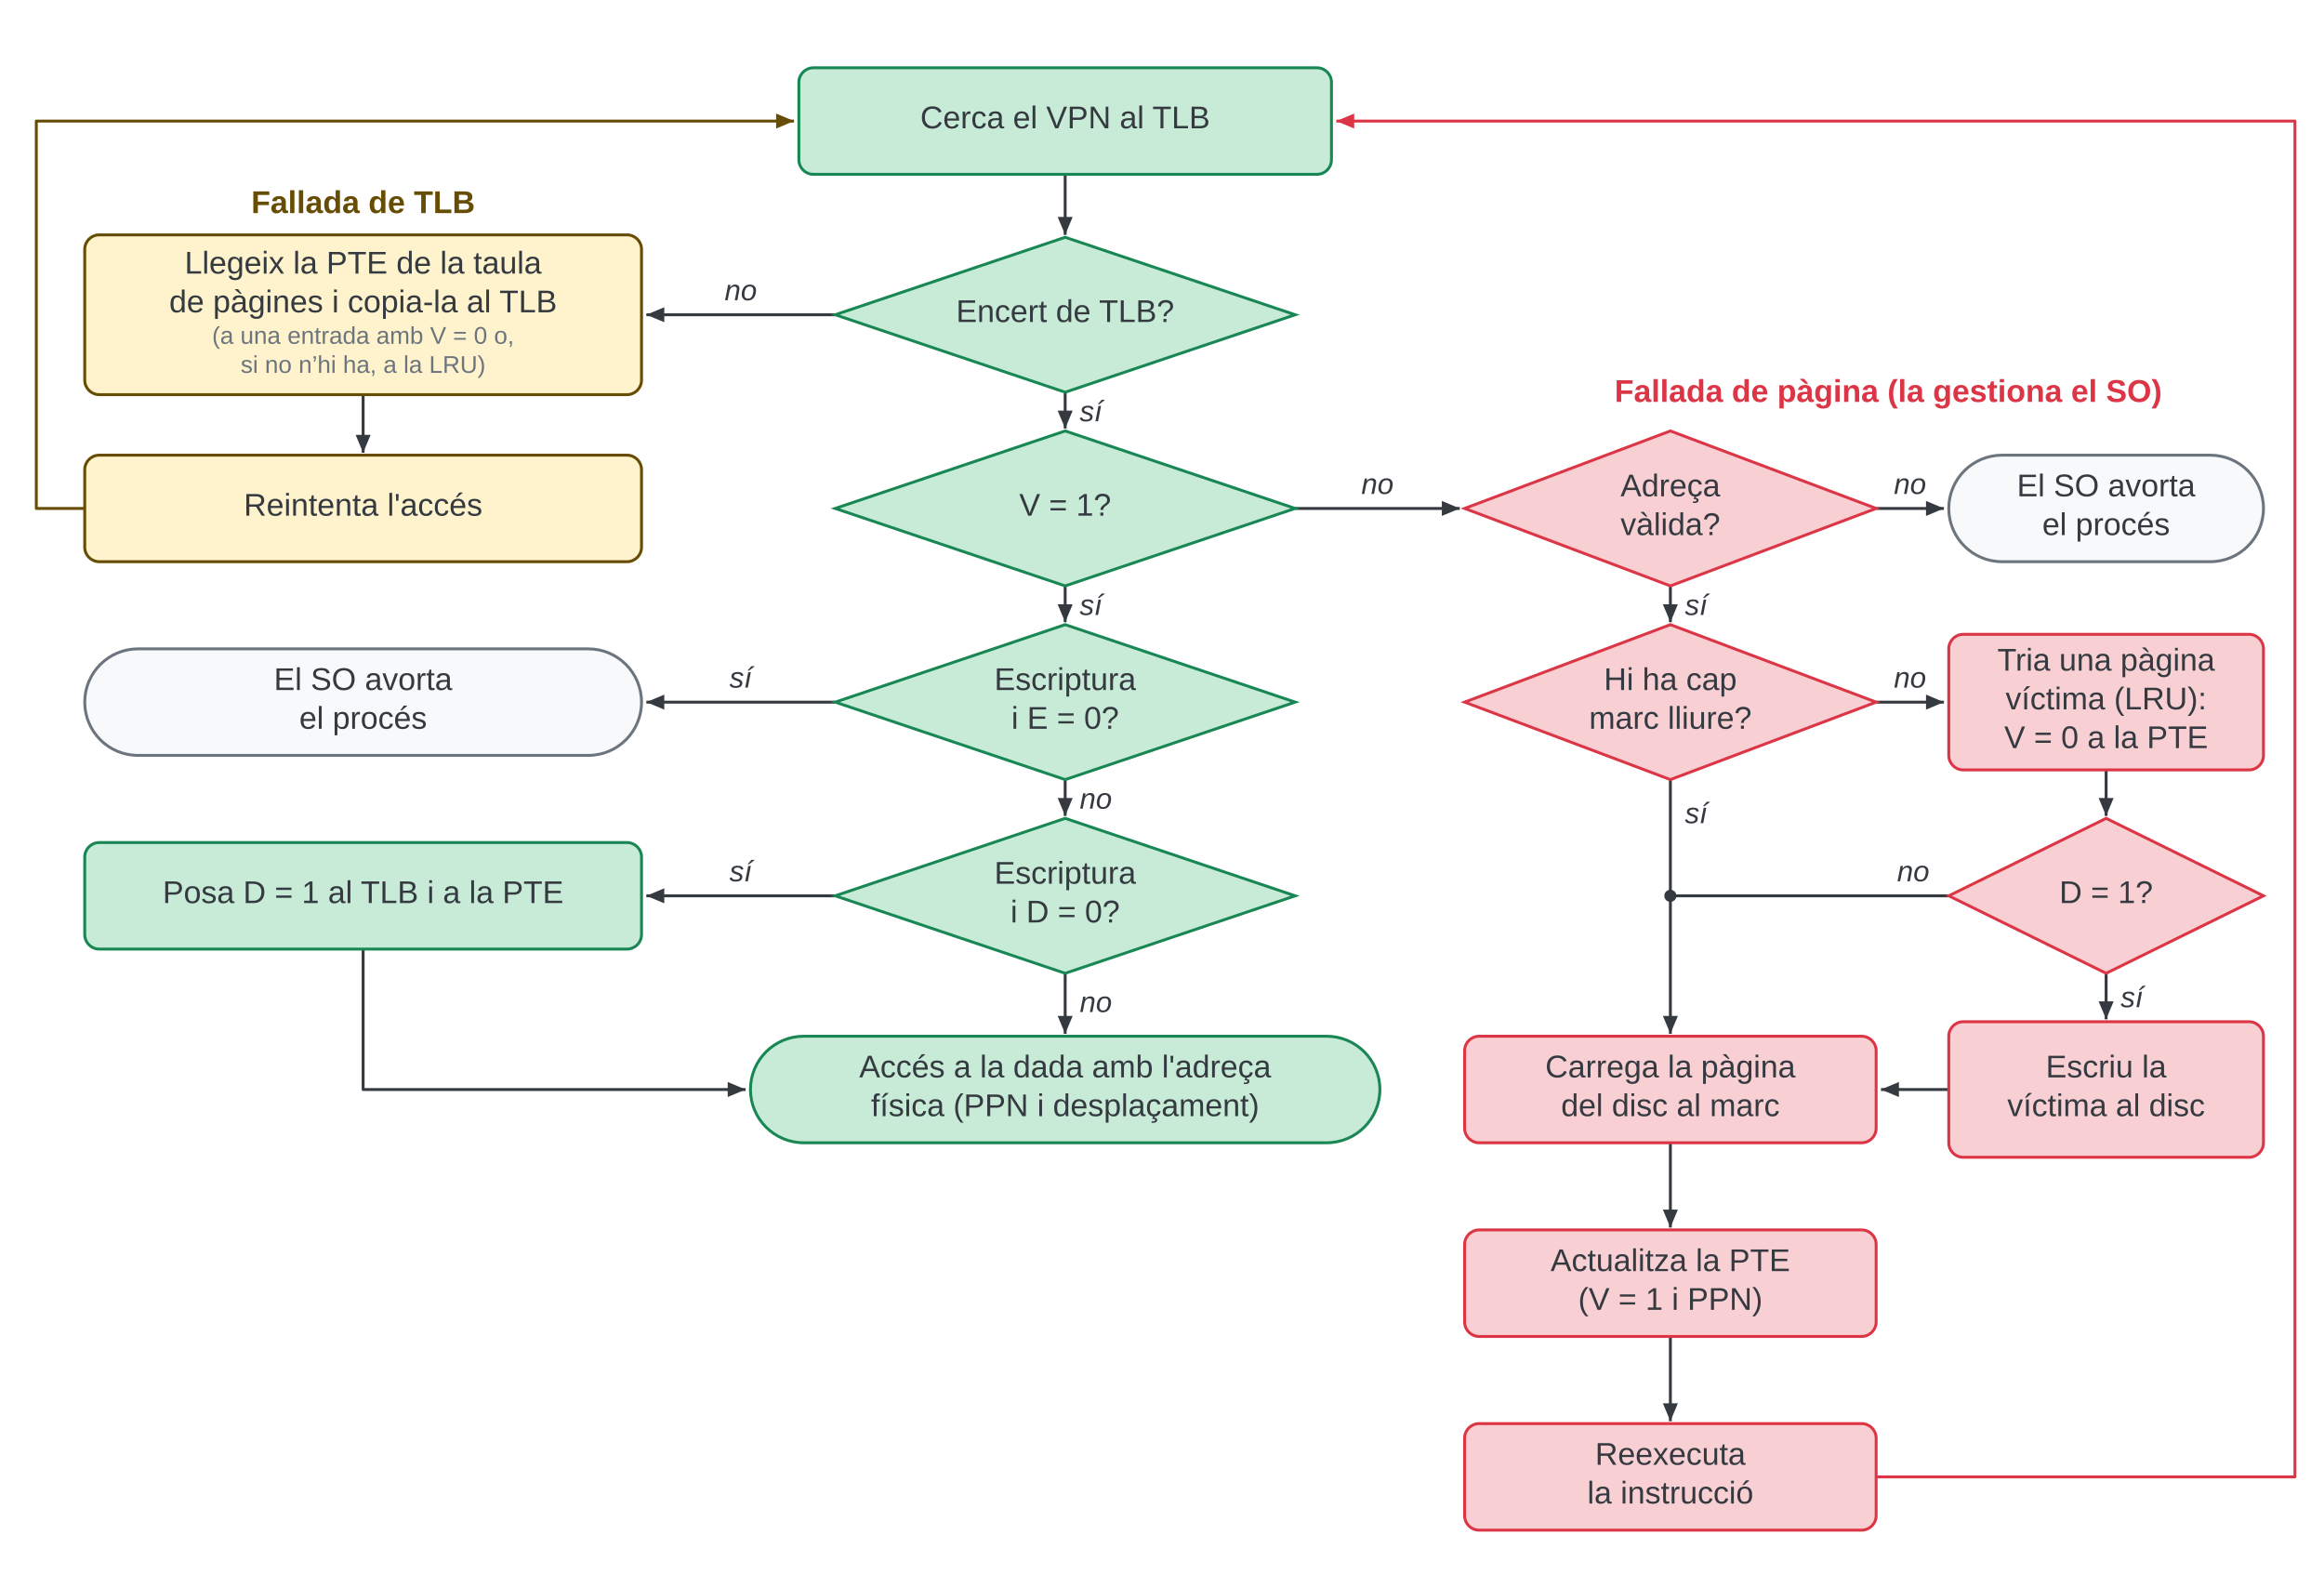
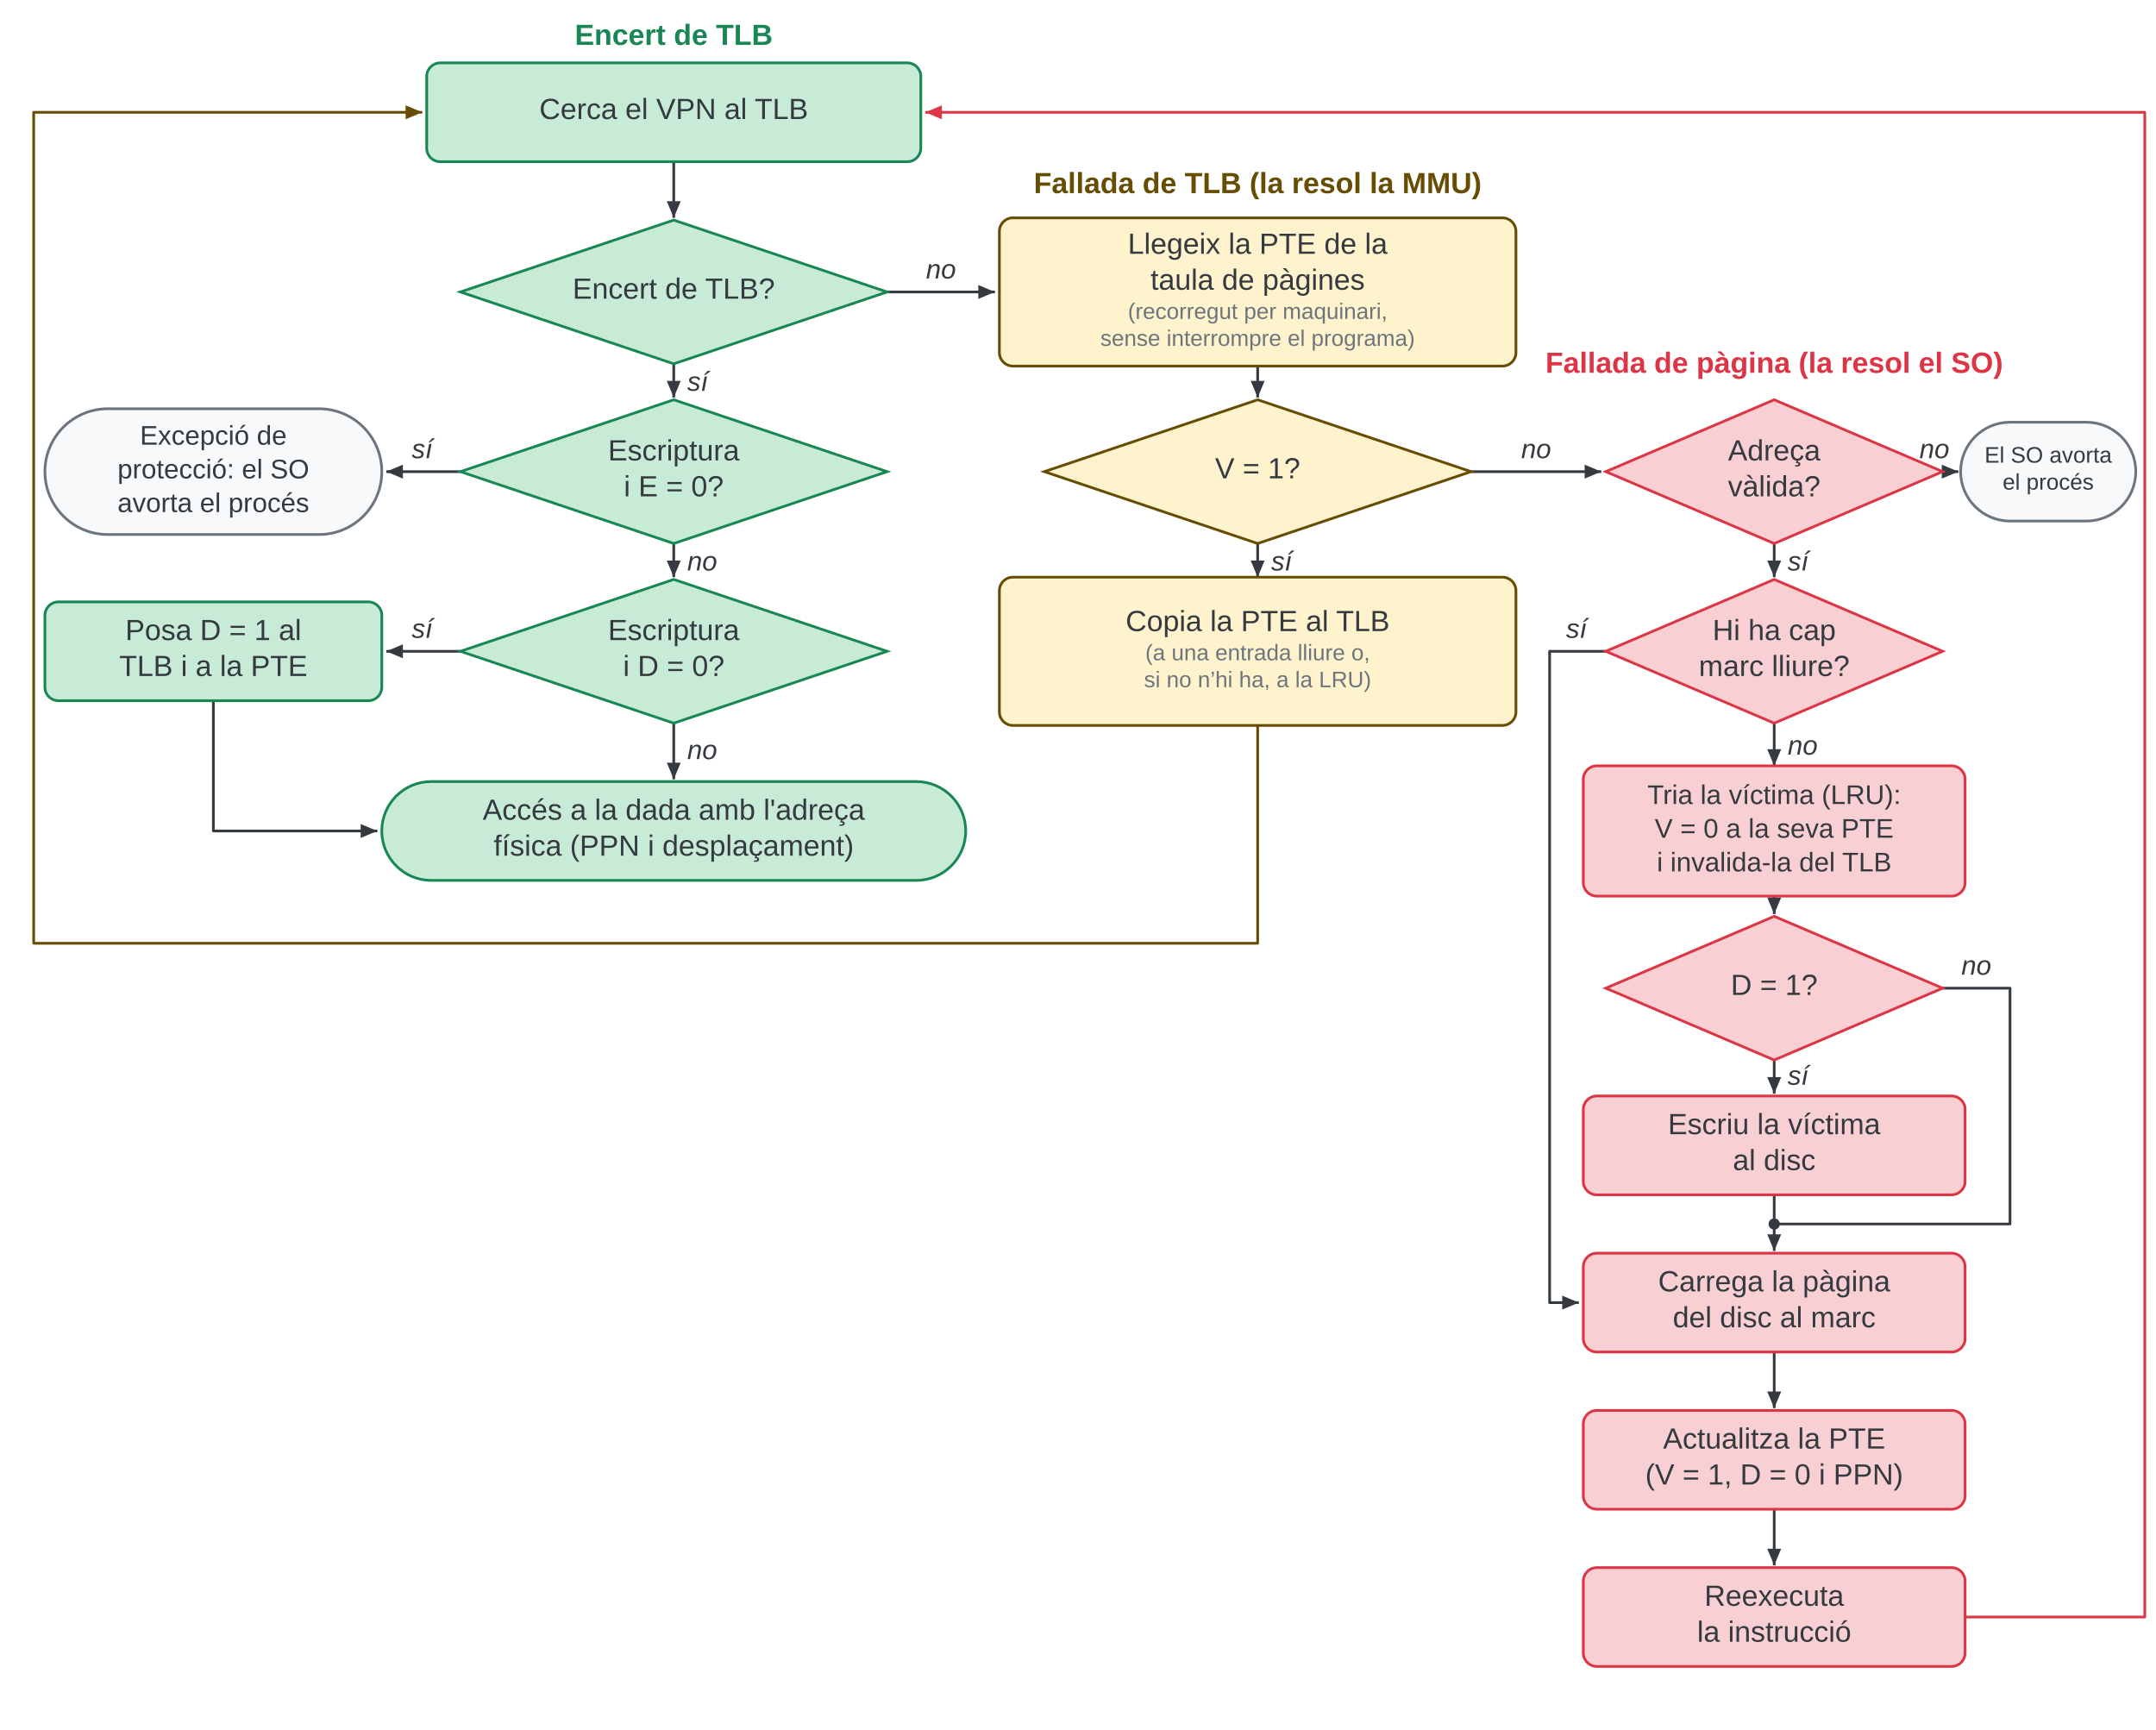
- <svg xmlns="http://www.w3.org/2000/svg" width="100%" viewBox="0 0 960 650" role="img">
-   <polyline points="440,72 440,97" fill="none" stroke="#343a40" stroke-width="1.2" stroke-linejoin="round" />
-   <polygon points="440,97 436.9,89.6 443.1,89.6" fill="#343a40" />
-   <polyline points="440,162 440,177" fill="none" stroke="#343a40" stroke-width="1.2" stroke-linejoin="round" />
-   <polygon points="440,177 436.9,169.6 443.1,169.6" fill="#343a40" />
-   <polyline points="345,130 267,130" fill="none" stroke="#343a40" stroke-width="1.2" stroke-linejoin="round" />
-   <polygon points="267,130 274.4,126.9 274.4,133.1" fill="#343a40" />
-   <polyline points="150,163 150,187" fill="none" stroke="#343a40" stroke-width="1.2" stroke-linejoin="round" />
-   <polygon points="150,187 146.9,179.6 153.1,179.6" fill="#343a40" />
-   <polyline points="35,210 15,210 15,50 328,50" fill="none" stroke="#664d03" stroke-width="1.2" stroke-linejoin="round" />
-   <polygon points="328,50 320.6,53.1 320.6,46.9" fill="#664d03" />
-   <polyline points="440,242 440,257" fill="none" stroke="#343a40" stroke-width="1.2" stroke-linejoin="round" />
-   <polygon points="440,257 436.9,249.6 443.1,249.6" fill="#343a40" />
-   <polyline points="535,210 603,210" fill="none" stroke="#343a40" stroke-width="1.2" stroke-linejoin="round" />
-   <polygon points="603,210 595.6,213.1 595.6,206.9" fill="#343a40" />
-   <polyline points="345,290 267,290" fill="none" stroke="#343a40" stroke-width="1.2" stroke-linejoin="round" />
-   <polygon points="267,290 274.4,286.9 274.4,293.1" fill="#343a40" />
-   <polyline points="440,322 440,337" fill="none" stroke="#343a40" stroke-width="1.2" stroke-linejoin="round" />
-   <polygon points="440,337 436.9,329.6 443.1,329.6" fill="#343a40" />
-   <polyline points="345,370 267,370" fill="none" stroke="#343a40" stroke-width="1.2" stroke-linejoin="round" />
-   <polygon points="267,370 274.4,366.9 274.4,373.1" fill="#343a40" />
-   <polyline points="440,402 440,427" fill="none" stroke="#343a40" stroke-width="1.2" stroke-linejoin="round" />
-   <polygon points="440,427 436.9,419.6 443.1,419.6" fill="#343a40" />
-   <polyline points="150,392 150,450 308,450" fill="none" stroke="#343a40" stroke-width="1.2" stroke-linejoin="round" />
-   <polygon points="308,450 300.6,453.1 300.6,446.9" fill="#343a40" />
-   <polyline points="775,210 803,210" fill="none" stroke="#343a40" stroke-width="1.2" stroke-linejoin="round" />
-   <polygon points="803,210 795.6,213.1 795.6,206.9" fill="#343a40" />
-   <polyline points="690,242 690,257" fill="none" stroke="#343a40" stroke-width="1.2" stroke-linejoin="round" />
-   <polygon points="690,257 686.9,249.6 693.1,249.6" fill="#343a40" />
-   <polyline points="775,290 803,290" fill="none" stroke="#343a40" stroke-width="1.2" stroke-linejoin="round" />
-   <polygon points="803,290 795.6,293.1 795.6,286.9" fill="#343a40" />
-   <polyline points="690,322 690,427" fill="none" stroke="#343a40" stroke-width="1.2" stroke-linejoin="round" />
-   <polygon points="690,427 686.9,419.6 693.1,419.6" fill="#343a40" />
-   <polyline points="870,318 870,337" fill="none" stroke="#343a40" stroke-width="1.2" stroke-linejoin="round" />
-   <polygon points="870,337 866.9,329.6 873.1,329.6" fill="#343a40" />
-   <polyline points="805,370 690,370" fill="none" stroke="#343a40" stroke-width="1.2" stroke-linejoin="round" />
-   <circle cx="690" cy="370" r="2.5" fill="#343a40" />
-   <polyline points="870,402 870,421" fill="none" stroke="#343a40" stroke-width="1.2" stroke-linejoin="round" />
-   <polygon points="870,421 866.9,413.6 873.1,413.6" fill="#343a40" />
-   <polyline points="805,450 777,450" fill="none" stroke="#343a40" stroke-width="1.2" stroke-linejoin="round" />
-   <polygon points="777,450 784.4,446.9 784.4,453.1" fill="#343a40" />
-   <polyline points="690,472 690,507" fill="none" stroke="#343a40" stroke-width="1.2" stroke-linejoin="round" />
-   <polygon points="690,507 686.9,499.6 693.1,499.6" fill="#343a40" />
-   <polyline points="690,552 690,587" fill="none" stroke="#343a40" stroke-width="1.2" stroke-linejoin="round" />
-   <polygon points="690,587 686.9,579.6 693.1,579.6" fill="#343a40" />
-   <polyline points="775,610 948,610 948,50 552,50" fill="none" stroke="#dc3545" stroke-width="1.2" stroke-linejoin="round" />
-   <polygon points="552,50 559.4,46.9 559.4,53.1" fill="#dc3545" />
-   <text x="446" y="174" font-family="'Liberation Sans', Arial, Helvetica, sans-serif" font-size="12" fill="#343a40" text-anchor="start" font-style="italic">sí</text>
-   <text x="306" y="124" font-family="'Liberation Sans', Arial, Helvetica, sans-serif" font-size="12" fill="#343a40" text-anchor="middle" font-style="italic">no</text>
-   <text x="446" y="254" font-family="'Liberation Sans', Arial, Helvetica, sans-serif" font-size="12" fill="#343a40" text-anchor="start" font-style="italic">sí</text>
-   <text x="569" y="204" font-family="'Liberation Sans', Arial, Helvetica, sans-serif" font-size="12" fill="#343a40" text-anchor="middle" font-style="italic">no</text>
-   <text x="306" y="284" font-family="'Liberation Sans', Arial, Helvetica, sans-serif" font-size="12" fill="#343a40" text-anchor="middle" font-style="italic">sí</text>
-   <text x="446" y="334" font-family="'Liberation Sans', Arial, Helvetica, sans-serif" font-size="12" fill="#343a40" text-anchor="start" font-style="italic">no</text>
-   <text x="306" y="364" font-family="'Liberation Sans', Arial, Helvetica, sans-serif" font-size="12" fill="#343a40" text-anchor="middle" font-style="italic">sí</text>
-   <text x="446" y="418" font-family="'Liberation Sans', Arial, Helvetica, sans-serif" font-size="12" fill="#343a40" text-anchor="start" font-style="italic">no</text>
-   <text x="789" y="204" font-family="'Liberation Sans', Arial, Helvetica, sans-serif" font-size="12" fill="#343a40" text-anchor="middle" font-style="italic">no</text>
-   <text x="696" y="254" font-family="'Liberation Sans', Arial, Helvetica, sans-serif" font-size="12" fill="#343a40" text-anchor="start" font-style="italic">sí</text>
-   <text x="789" y="284" font-family="'Liberation Sans', Arial, Helvetica, sans-serif" font-size="12" fill="#343a40" text-anchor="middle" font-style="italic">no</text>
-   <text x="696" y="340" font-family="'Liberation Sans', Arial, Helvetica, sans-serif" font-size="12" fill="#343a40" text-anchor="start" font-style="italic">sí</text>
-   <text x="797" y="364" font-family="'Liberation Sans', Arial, Helvetica, sans-serif" font-size="12" fill="#343a40" text-anchor="end" font-style="italic">no</text>
-   <text x="876" y="416" font-family="'Liberation Sans', Arial, Helvetica, sans-serif" font-size="12" fill="#343a40" text-anchor="start" font-style="italic">sí</text>
-   <rect x="330.0" y="28.0" width="220" height="44" rx="6" fill="#c8ebd8" stroke="#198754" stroke-width="1.2" />
-   <text x="440" y="53" font-family="'Liberation Sans', Arial, Helvetica, sans-serif" font-size="13" fill="#343a40" text-anchor="middle">Cerca el VPN al TLB</text>
-   <polygon points="440,98.0 535.0,130 440,162.0 345.0,130" fill="#c8ebd8" stroke="#198754" stroke-width="1.2" />
-   <text x="440" y="133" font-family="'Liberation Sans', Arial, Helvetica, sans-serif" font-size="13" fill="#343a40" text-anchor="middle">Encert de TLB?</text>
-   <polygon points="440,178.0 535.0,210 440,242.0 345.0,210" fill="#c8ebd8" stroke="#198754" stroke-width="1.2" />
-   <text x="440" y="213" font-family="'Liberation Sans', Arial, Helvetica, sans-serif" font-size="13" fill="#343a40" text-anchor="middle">V = 1?</text>
-   <polygon points="440,258.0 535.0,290 440,322.0 345.0,290" fill="#c8ebd8" stroke="#198754" stroke-width="1.2" />
-   <text x="440" y="285" font-family="'Liberation Sans', Arial, Helvetica, sans-serif" font-size="13" fill="#343a40" text-anchor="middle">Escriptura</text>
-   <text x="440" y="301" font-family="'Liberation Sans', Arial, Helvetica, sans-serif" font-size="13" fill="#343a40" text-anchor="middle">i E = 0?</text>
-   <polygon points="440,338.0 535.0,370 440,402.0 345.0,370" fill="#c8ebd8" stroke="#198754" stroke-width="1.2" />
-   <text x="440" y="365" font-family="'Liberation Sans', Arial, Helvetica, sans-serif" font-size="13" fill="#343a40" text-anchor="middle">Escriptura</text>
-   <text x="440" y="381" font-family="'Liberation Sans', Arial, Helvetica, sans-serif" font-size="13" fill="#343a40" text-anchor="middle">i D = 0?</text>
-   <rect x="310.0" y="428.0" width="260" height="44" rx="22.0" fill="#c8ebd8" stroke="#198754" stroke-width="1.2" />
-   <text x="440" y="445" font-family="'Liberation Sans', Arial, Helvetica, sans-serif" font-size="13" fill="#343a40" text-anchor="middle">Accés a la dada amb l'adreça</text>
-   <text x="440" y="461" font-family="'Liberation Sans', Arial, Helvetica, sans-serif" font-size="13" fill="#343a40" text-anchor="middle">física (PPN i desplaçament)</text>
-   <rect x="35.0" y="97.0" width="230" height="66" rx="6" fill="#fff3cd" stroke="#664d03" stroke-width="1.2" />
-   <text x="150" y="113" font-family="'Liberation Sans', Arial, Helvetica, sans-serif" font-size="13" fill="#343a40" text-anchor="middle">Llegeix la PTE de la taula</text>
-   <text x="150" y="129" font-family="'Liberation Sans', Arial, Helvetica, sans-serif" font-size="13" fill="#343a40" text-anchor="middle">de pàgines i copia-la al TLB</text>
-   <text x="150" y="142" font-family="'Liberation Sans', Arial, Helvetica, sans-serif" font-size="10" fill="#6c757d" text-anchor="middle">(a una entrada amb V = 0 o,</text>
-   <text x="150" y="154" font-family="'Liberation Sans', Arial, Helvetica, sans-serif" font-size="10" fill="#6c757d" text-anchor="middle">si no n’hi ha, a la LRU)</text>
-   <rect x="35.0" y="188.0" width="230" height="44" rx="6" fill="#fff3cd" stroke="#664d03" stroke-width="1.2" />
-   <text x="150" y="213" font-family="'Liberation Sans', Arial, Helvetica, sans-serif" font-size="13" fill="#343a40" text-anchor="middle">Reintenta l'accés</text>
-   <rect x="35.0" y="268.0" width="230" height="44" rx="22.0" fill="#f8f9fa" stroke="#6c757d" stroke-width="1.2" />
-   <text x="150" y="285" font-family="'Liberation Sans', Arial, Helvetica, sans-serif" font-size="13" fill="#343a40" text-anchor="middle">El SO avorta</text>
-   <text x="150" y="301" font-family="'Liberation Sans', Arial, Helvetica, sans-serif" font-size="13" fill="#343a40" text-anchor="middle">el procés</text>
-   <rect x="35.0" y="348.0" width="230" height="44" rx="6" fill="#c8ebd8" stroke="#198754" stroke-width="1.2" />
-   <text x="150" y="373" font-family="'Liberation Sans', Arial, Helvetica, sans-serif" font-size="13" fill="#343a40" text-anchor="middle">Posa D = 1 al TLB i a la PTE</text>
-   <polygon points="690,178.0 775.0,210 690,242.0 605.0,210" fill="#f8d0d3" stroke="#dc3545" stroke-width="1.2" />
-   <text x="690" y="205" font-family="'Liberation Sans', Arial, Helvetica, sans-serif" font-size="13" fill="#343a40" text-anchor="middle">Adreça</text>
-   <text x="690" y="221" font-family="'Liberation Sans', Arial, Helvetica, sans-serif" font-size="13" fill="#343a40" text-anchor="middle">vàlida?</text>
-   <rect x="805.0" y="188.0" width="130" height="44" rx="22.0" fill="#f8f9fa" stroke="#6c757d" stroke-width="1.2" />
-   <text x="870" y="205" font-family="'Liberation Sans', Arial, Helvetica, sans-serif" font-size="13" fill="#343a40" text-anchor="middle">El SO avorta</text>
-   <text x="870" y="221" font-family="'Liberation Sans', Arial, Helvetica, sans-serif" font-size="13" fill="#343a40" text-anchor="middle">el procés</text>
-   <polygon points="690,258.0 775.0,290 690,322.0 605.0,290" fill="#f8d0d3" stroke="#dc3545" stroke-width="1.2" />
-   <text x="690" y="285" font-family="'Liberation Sans', Arial, Helvetica, sans-serif" font-size="13" fill="#343a40" text-anchor="middle">Hi ha cap</text>
-   <text x="690" y="301" font-family="'Liberation Sans', Arial, Helvetica, sans-serif" font-size="13" fill="#343a40" text-anchor="middle">marc lliure?</text>
-   <rect x="805.0" y="262.0" width="130" height="56" rx="6" fill="#f8d0d3" stroke="#dc3545" stroke-width="1.2" />
-   <text x="870" y="277" font-family="'Liberation Sans', Arial, Helvetica, sans-serif" font-size="13" fill="#343a40" text-anchor="middle">Tria una pàgina</text>
-   <text x="870" y="293" font-family="'Liberation Sans', Arial, Helvetica, sans-serif" font-size="13" fill="#343a40" text-anchor="middle">víctima (LRU):</text>
-   <text x="870" y="309" font-family="'Liberation Sans', Arial, Helvetica, sans-serif" font-size="13" fill="#343a40" text-anchor="middle">V = 0 a la PTE</text>
-   <polygon points="870,338.0 935.0,370 870,402.0 805.0,370" fill="#f8d0d3" stroke="#dc3545" stroke-width="1.2" />
-   <text x="870" y="373" font-family="'Liberation Sans', Arial, Helvetica, sans-serif" font-size="13" fill="#343a40" text-anchor="middle">D = 1?</text>
-   <rect x="805.0" y="422.0" width="130" height="56" rx="6" fill="#f8d0d3" stroke="#dc3545" stroke-width="1.2" />
-   <text x="870" y="445" font-family="'Liberation Sans', Arial, Helvetica, sans-serif" font-size="13" fill="#343a40" text-anchor="middle">Escriu la</text>
-   <text x="870" y="461" font-family="'Liberation Sans', Arial, Helvetica, sans-serif" font-size="13" fill="#343a40" text-anchor="middle">víctima al disc</text>
-   <rect x="605.0" y="428.0" width="170" height="44" rx="6" fill="#f8d0d3" stroke="#dc3545" stroke-width="1.2" />
-   <text x="690" y="445" font-family="'Liberation Sans', Arial, Helvetica, sans-serif" font-size="13" fill="#343a40" text-anchor="middle">Carrega la pàgina</text>
-   <text x="690" y="461" font-family="'Liberation Sans', Arial, Helvetica, sans-serif" font-size="13" fill="#343a40" text-anchor="middle">del disc al marc</text>
-   <rect x="605.0" y="508.0" width="170" height="44" rx="6" fill="#f8d0d3" stroke="#dc3545" stroke-width="1.2" />
-   <text x="690" y="525" font-family="'Liberation Sans', Arial, Helvetica, sans-serif" font-size="13" fill="#343a40" text-anchor="middle">Actualitza la PTE</text>
-   <text x="690" y="541" font-family="'Liberation Sans', Arial, Helvetica, sans-serif" font-size="13" fill="#343a40" text-anchor="middle">(V = 1 i PPN)</text>
-   <rect x="605.0" y="588.0" width="170" height="44" rx="6" fill="#f8d0d3" stroke="#dc3545" stroke-width="1.2" />
-   <text x="690" y="605" font-family="'Liberation Sans', Arial, Helvetica, sans-serif" font-size="13" fill="#343a40" text-anchor="middle">Reexecuta</text>
-   <text x="690" y="621" font-family="'Liberation Sans', Arial, Helvetica, sans-serif" font-size="13" fill="#343a40" text-anchor="middle">la instrucció</text>
-   <text x="150" y="88" font-family="'Liberation Sans', Arial, Helvetica, sans-serif" font-size="13" fill="#664d03" text-anchor="middle" font-weight="bold">Fallada de TLB</text>
-   <text x="780" y="166" font-family="'Liberation Sans', Arial, Helvetica, sans-serif" font-size="13" fill="#dc3545" text-anchor="middle" font-weight="bold">Fallada de pàgina (la gestiona el SO)</text>
+ <svg xmlns="http://www.w3.org/2000/svg" width="100%" viewBox="0 0 960 770" role="img">
+   <polyline points="300,72 300,97" fill="none" stroke="#343a40" stroke-width="1.2" stroke-linejoin="round" />
+   <polygon points="300,97 296.9,89.6 303.1,89.6" fill="#343a40" />
+   <polyline points="300,162 300,177" fill="none" stroke="#343a40" stroke-width="1.2" stroke-linejoin="round" />
+   <polygon points="300,177 296.9,169.6 303.1,169.6" fill="#343a40" />
+   <polyline points="395,130 443,130" fill="none" stroke="#343a40" stroke-width="1.2" stroke-linejoin="round" />
+   <polygon points="443,130 435.6,133.1 435.6,126.9" fill="#343a40" />
+   <polyline points="205,210 172,210" fill="none" stroke="#343a40" stroke-width="1.2" stroke-linejoin="round" />
+   <polygon points="172,210 179.4,206.9 179.4,213.1" fill="#343a40" />
+   <polyline points="300,242 300,257" fill="none" stroke="#343a40" stroke-width="1.2" stroke-linejoin="round" />
+   <polygon points="300,257 296.9,249.6 303.1,249.6" fill="#343a40" />
+   <polyline points="205,290 172,290" fill="none" stroke="#343a40" stroke-width="1.2" stroke-linejoin="round" />
+   <polygon points="172,290 179.4,286.9 179.4,293.1" fill="#343a40" />
+   <polyline points="95,312 95,370 168,370" fill="none" stroke="#343a40" stroke-width="1.2" stroke-linejoin="round" />
+   <polygon points="168,370 160.6,373.1 160.6,366.9" fill="#343a40" />
+   <polyline points="300,322 300,347" fill="none" stroke="#343a40" stroke-width="1.2" stroke-linejoin="round" />
+   <polygon points="300,347 296.9,339.6 303.1,339.6" fill="#343a40" />
+   <polyline points="560,163 560,177" fill="none" stroke="#343a40" stroke-width="1.2" stroke-linejoin="round" />
+   <polygon points="560,177 556.9,169.6 563.1,169.6" fill="#343a40" />
+   <polyline points="560,242 560,257" fill="none" stroke="#343a40" stroke-width="1.2" stroke-linejoin="round" />
+   <polygon points="560,257 556.9,249.6 563.1,249.6" fill="#343a40" />
+   <polyline points="655,210 713,210" fill="none" stroke="#343a40" stroke-width="1.2" stroke-linejoin="round" />
+   <polygon points="713,210 705.6,213.1 705.6,206.9" fill="#343a40" />
+   <polyline points="560,323 560,420 15,420 15,50 188,50" fill="none" stroke="#664d03" stroke-width="1.2" stroke-linejoin="round" />
+   <polygon points="188,50 180.6,53.1 180.6,46.9" fill="#664d03" />
+   <polyline points="865,210 872,210" fill="none" stroke="#343a40" stroke-width="1.2" stroke-linejoin="round" />
+   <polygon points="872,210 864.6,213.1 864.6,206.9" fill="#343a40" />
+   <polyline points="790,242 790,257" fill="none" stroke="#343a40" stroke-width="1.2" stroke-linejoin="round" />
+   <polygon points="790,257 786.9,249.6 793.1,249.6" fill="#343a40" />
+   <polyline points="715,290 690,290 690,580 703,580" fill="none" stroke="#343a40" stroke-width="1.2" stroke-linejoin="round" />
+   <polygon points="703,580 695.6,583.1 695.6,576.9" fill="#343a40" />
+   <polyline points="790,322 790,341" fill="none" stroke="#343a40" stroke-width="1.2" stroke-linejoin="round" />
+   <polygon points="790,341 786.9,333.6 793.1,333.6" fill="#343a40" />
+   <polyline points="790,399 790,407" fill="none" stroke="#343a40" stroke-width="1.2" stroke-linejoin="round" />
+   <polygon points="790,407 786.9,399.6 793.1,399.6" fill="#343a40" />
+   <polyline points="790,472 790,487" fill="none" stroke="#343a40" stroke-width="1.2" stroke-linejoin="round" />
+   <polygon points="790,487 786.9,479.6 793.1,479.6" fill="#343a40" />
+   <polyline points="865,440 895,440 895,545.0 790,545.0" fill="none" stroke="#343a40" stroke-width="1.2" stroke-linejoin="round" />
+   <circle cx="790" cy="545.0" r="2.5" fill="#343a40" />
+   <polyline points="790,532 790,557" fill="none" stroke="#343a40" stroke-width="1.2" stroke-linejoin="round" />
+   <polygon points="790,557 786.9,549.6 793.1,549.6" fill="#343a40" />
+   <polyline points="790,602 790,627" fill="none" stroke="#343a40" stroke-width="1.2" stroke-linejoin="round" />
+   <polygon points="790,627 786.9,619.6 793.1,619.6" fill="#343a40" />
+   <polyline points="790,672 790,697" fill="none" stroke="#343a40" stroke-width="1.2" stroke-linejoin="round" />
+   <polygon points="790,697 786.9,689.6 793.1,689.6" fill="#343a40" />
+   <polyline points="875,720 955,720 955,50 412,50" fill="none" stroke="#dc3545" stroke-width="1.2" stroke-linejoin="round" />
+   <polygon points="412,50 419.4,46.9 419.4,53.1" fill="#dc3545" />
+   <text x="306" y="174" font-family="'Liberation Sans', Arial, Helvetica, sans-serif" font-size="12" fill="#343a40" text-anchor="start" font-style="italic">sí</text>
+   <text x="419" y="124" font-family="'Liberation Sans', Arial, Helvetica, sans-serif" font-size="12" fill="#343a40" text-anchor="middle" font-style="italic">no</text>
+   <text x="188" y="204" font-family="'Liberation Sans', Arial, Helvetica, sans-serif" font-size="12" fill="#343a40" text-anchor="middle" font-style="italic">sí</text>
+   <text x="306" y="254" font-family="'Liberation Sans', Arial, Helvetica, sans-serif" font-size="12" fill="#343a40" text-anchor="start" font-style="italic">no</text>
+   <text x="188" y="284" font-family="'Liberation Sans', Arial, Helvetica, sans-serif" font-size="12" fill="#343a40" text-anchor="middle" font-style="italic">sí</text>
+   <text x="306" y="338" font-family="'Liberation Sans', Arial, Helvetica, sans-serif" font-size="12" fill="#343a40" text-anchor="start" font-style="italic">no</text>
+   <text x="566" y="254" font-family="'Liberation Sans', Arial, Helvetica, sans-serif" font-size="12" fill="#343a40" text-anchor="start" font-style="italic">sí</text>
+   <text x="684" y="204" font-family="'Liberation Sans', Arial, Helvetica, sans-serif" font-size="12" fill="#343a40" text-anchor="middle" font-style="italic">no</text>
+   <text x="796" y="254" font-family="'Liberation Sans', Arial, Helvetica, sans-serif" font-size="12" fill="#343a40" text-anchor="start" font-style="italic">sí</text>
+   <text x="868" y="204" font-family="'Liberation Sans', Arial, Helvetica, sans-serif" font-size="12" fill="#343a40" text-anchor="end" font-style="italic">no</text>
+   <text x="702" y="284" font-family="'Liberation Sans', Arial, Helvetica, sans-serif" font-size="12" fill="#343a40" text-anchor="middle" font-style="italic">sí</text>
+   <text x="796" y="336" font-family="'Liberation Sans', Arial, Helvetica, sans-serif" font-size="12" fill="#343a40" text-anchor="start" font-style="italic">no</text>
+   <text x="796" y="483" font-family="'Liberation Sans', Arial, Helvetica, sans-serif" font-size="12" fill="#343a40" text-anchor="start" font-style="italic">sí</text>
+   <text x="880" y="434" font-family="'Liberation Sans', Arial, Helvetica, sans-serif" font-size="12" fill="#343a40" text-anchor="middle" font-style="italic">no</text>
+   <rect x="190.0" y="28.0" width="220" height="44" rx="6" fill="#c8ebd8" stroke="#198754" stroke-width="1.2" />
+   <text x="300" y="53" font-family="'Liberation Sans', Arial, Helvetica, sans-serif" font-size="13" fill="#343a40" text-anchor="middle">Cerca el VPN al TLB</text>
+   <polygon points="300,98.0 395.0,130 300,162.0 205.0,130" fill="#c8ebd8" stroke="#198754" stroke-width="1.2" />
+   <text x="300" y="133" font-family="'Liberation Sans', Arial, Helvetica, sans-serif" font-size="13" fill="#343a40" text-anchor="middle">Encert de TLB?</text>
+   <polygon points="300,178.0 395.0,210 300,242.0 205.0,210" fill="#c8ebd8" stroke="#198754" stroke-width="1.2" />
+   <text x="300" y="205" font-family="'Liberation Sans', Arial, Helvetica, sans-serif" font-size="13" fill="#343a40" text-anchor="middle">Escriptura</text>
+   <text x="300" y="221" font-family="'Liberation Sans', Arial, Helvetica, sans-serif" font-size="13" fill="#343a40" text-anchor="middle">i E = 0?</text>
+   <polygon points="300,258.0 395.0,290 300,322.0 205.0,290" fill="#c8ebd8" stroke="#198754" stroke-width="1.2" />
+   <text x="300" y="285" font-family="'Liberation Sans', Arial, Helvetica, sans-serif" font-size="13" fill="#343a40" text-anchor="middle">Escriptura</text>
+   <text x="300" y="301" font-family="'Liberation Sans', Arial, Helvetica, sans-serif" font-size="13" fill="#343a40" text-anchor="middle">i D = 0?</text>
+   <rect x="170.0" y="348.0" width="260" height="44" rx="22.0" fill="#c8ebd8" stroke="#198754" stroke-width="1.2" />
+   <text x="300" y="365" font-family="'Liberation Sans', Arial, Helvetica, sans-serif" font-size="13" fill="#343a40" text-anchor="middle">Accés a la dada amb l'adreça</text>
+   <text x="300" y="381" font-family="'Liberation Sans', Arial, Helvetica, sans-serif" font-size="13" fill="#343a40" text-anchor="middle">física (PPN i desplaçament)</text>
+   <rect x="20.0" y="182.0" width="150" height="56" rx="28.0" fill="#f8f9fa" stroke="#6c757d" stroke-width="1.2" />
+   <text x="95" y="198" font-family="'Liberation Sans', Arial, Helvetica, sans-serif" font-size="12" fill="#343a40" text-anchor="middle">Excepció de</text>
+   <text x="95" y="213" font-family="'Liberation Sans', Arial, Helvetica, sans-serif" font-size="12" fill="#343a40" text-anchor="middle">protecció: el SO</text>
+   <text x="95" y="228" font-family="'Liberation Sans', Arial, Helvetica, sans-serif" font-size="12" fill="#343a40" text-anchor="middle">avorta el procés</text>
+   <rect x="20.0" y="268.0" width="150" height="44" rx="6" fill="#c8ebd8" stroke="#198754" stroke-width="1.2" />
+   <text x="95" y="285" font-family="'Liberation Sans', Arial, Helvetica, sans-serif" font-size="13" fill="#343a40" text-anchor="middle">Posa D = 1 al</text>
+   <text x="95" y="301" font-family="'Liberation Sans', Arial, Helvetica, sans-serif" font-size="13" fill="#343a40" text-anchor="middle">TLB i a la PTE</text>
+   <rect x="445.0" y="97.0" width="230" height="66" rx="6" fill="#fff3cd" stroke="#664d03" stroke-width="1.2" />
+   <text x="560" y="113" font-family="'Liberation Sans', Arial, Helvetica, sans-serif" font-size="13" fill="#343a40" text-anchor="middle">Llegeix la PTE de la</text>
+   <text x="560" y="129" font-family="'Liberation Sans', Arial, Helvetica, sans-serif" font-size="13" fill="#343a40" text-anchor="middle">taula de pàgines</text>
+   <text x="560" y="142" font-family="'Liberation Sans', Arial, Helvetica, sans-serif" font-size="10" fill="#6c757d" text-anchor="middle">(recorregut per maquinari,</text>
+   <text x="560" y="154" font-family="'Liberation Sans', Arial, Helvetica, sans-serif" font-size="10" fill="#6c757d" text-anchor="middle">sense interrompre el programa)</text>
+   <polygon points="560,178.0 655.0,210 560,242.0 465.0,210" fill="#fff3cd" stroke="#664d03" stroke-width="1.2" />
+   <text x="560" y="213" font-family="'Liberation Sans', Arial, Helvetica, sans-serif" font-size="13" fill="#343a40" text-anchor="middle">V = 1?</text>
+   <rect x="445.0" y="257.0" width="230" height="66" rx="6" fill="#fff3cd" stroke="#664d03" stroke-width="1.2" />
+   <text x="560" y="281" font-family="'Liberation Sans', Arial, Helvetica, sans-serif" font-size="13" fill="#343a40" text-anchor="middle">Copia la PTE al TLB</text>
+   <text x="560" y="294" font-family="'Liberation Sans', Arial, Helvetica, sans-serif" font-size="10" fill="#6c757d" text-anchor="middle">(a una entrada lliure o,</text>
+   <text x="560" y="306" font-family="'Liberation Sans', Arial, Helvetica, sans-serif" font-size="10" fill="#6c757d" text-anchor="middle">si no n’hi ha, a la LRU)</text>
+   <polygon points="790,178.0 865.0,210 790,242.0 715.0,210" fill="#f8d0d3" stroke="#dc3545" stroke-width="1.2" />
+   <text x="790" y="205" font-family="'Liberation Sans', Arial, Helvetica, sans-serif" font-size="13" fill="#343a40" text-anchor="middle">Adreça</text>
+   <text x="790" y="221" font-family="'Liberation Sans', Arial, Helvetica, sans-serif" font-size="13" fill="#343a40" text-anchor="middle">vàlida?</text>
+   <rect x="873.0" y="188.0" width="78" height="44" rx="22.0" fill="#f8f9fa" stroke="#6c757d" stroke-width="1.2" />
+   <text x="912" y="206" font-family="'Liberation Sans', Arial, Helvetica, sans-serif" font-size="10" fill="#343a40" text-anchor="middle">El SO avorta</text>
+   <text x="912" y="218" font-family="'Liberation Sans', Arial, Helvetica, sans-serif" font-size="10" fill="#343a40" text-anchor="middle">el procés</text>
+   <polygon points="790,258.0 865.0,290 790,322.0 715.0,290" fill="#f8d0d3" stroke="#dc3545" stroke-width="1.2" />
+   <text x="790" y="285" font-family="'Liberation Sans', Arial, Helvetica, sans-serif" font-size="13" fill="#343a40" text-anchor="middle">Hi ha cap</text>
+   <text x="790" y="301" font-family="'Liberation Sans', Arial, Helvetica, sans-serif" font-size="13" fill="#343a40" text-anchor="middle">marc lliure?</text>
+   <rect x="705.0" y="341.0" width="170" height="58" rx="6" fill="#f8d0d3" stroke="#dc3545" stroke-width="1.2" />
+   <text x="790" y="358" font-family="'Liberation Sans', Arial, Helvetica, sans-serif" font-size="12" fill="#343a40" text-anchor="middle">Tria la víctima (LRU):</text>
+   <text x="790" y="373" font-family="'Liberation Sans', Arial, Helvetica, sans-serif" font-size="12" fill="#343a40" text-anchor="middle">V = 0 a la seva PTE</text>
+   <text x="790" y="388" font-family="'Liberation Sans', Arial, Helvetica, sans-serif" font-size="12" fill="#343a40" text-anchor="middle">i invalida-la del TLB</text>
+   <polygon points="790,408.0 865.0,440 790,472.0 715.0,440" fill="#f8d0d3" stroke="#dc3545" stroke-width="1.2" />
+   <text x="790" y="443" font-family="'Liberation Sans', Arial, Helvetica, sans-serif" font-size="13" fill="#343a40" text-anchor="middle">D = 1?</text>
+   <rect x="705.0" y="488.0" width="170" height="44" rx="6" fill="#f8d0d3" stroke="#dc3545" stroke-width="1.2" />
+   <text x="790" y="505" font-family="'Liberation Sans', Arial, Helvetica, sans-serif" font-size="13" fill="#343a40" text-anchor="middle">Escriu la víctima</text>
+   <text x="790" y="521" font-family="'Liberation Sans', Arial, Helvetica, sans-serif" font-size="13" fill="#343a40" text-anchor="middle">al disc</text>
+   <rect x="705.0" y="558.0" width="170" height="44" rx="6" fill="#f8d0d3" stroke="#dc3545" stroke-width="1.2" />
+   <text x="790" y="575" font-family="'Liberation Sans', Arial, Helvetica, sans-serif" font-size="13" fill="#343a40" text-anchor="middle">Carrega la pàgina</text>
+   <text x="790" y="591" font-family="'Liberation Sans', Arial, Helvetica, sans-serif" font-size="13" fill="#343a40" text-anchor="middle">del disc al marc</text>
+   <rect x="705.0" y="628.0" width="170" height="44" rx="6" fill="#f8d0d3" stroke="#dc3545" stroke-width="1.2" />
+   <text x="790" y="645" font-family="'Liberation Sans', Arial, Helvetica, sans-serif" font-size="13" fill="#343a40" text-anchor="middle">Actualitza la PTE</text>
+   <text x="790" y="661" font-family="'Liberation Sans', Arial, Helvetica, sans-serif" font-size="13" fill="#343a40" text-anchor="middle">(V = 1, D = 0 i PPN)</text>
+   <rect x="705.0" y="698.0" width="170" height="44" rx="6" fill="#f8d0d3" stroke="#dc3545" stroke-width="1.2" />
+   <text x="790" y="715" font-family="'Liberation Sans', Arial, Helvetica, sans-serif" font-size="13" fill="#343a40" text-anchor="middle">Reexecuta</text>
+   <text x="790" y="731" font-family="'Liberation Sans', Arial, Helvetica, sans-serif" font-size="13" fill="#343a40" text-anchor="middle">la instrucció</text>
+   <text x="560" y="86" font-family="'Liberation Sans', Arial, Helvetica, sans-serif" font-size="13" fill="#664d03" text-anchor="middle" font-weight="bold">Fallada de TLB (la resol la MMU)</text>
+   <text x="790" y="166" font-family="'Liberation Sans', Arial, Helvetica, sans-serif" font-size="13" fill="#dc3545" text-anchor="middle" font-weight="bold">Fallada de pàgina (la resol el SO)</text>
+   <text x="300" y="20" font-family="'Liberation Sans', Arial, Helvetica, sans-serif" font-size="13" fill="#198754" text-anchor="middle" font-weight="bold">Encert de TLB</text>
</svg>
